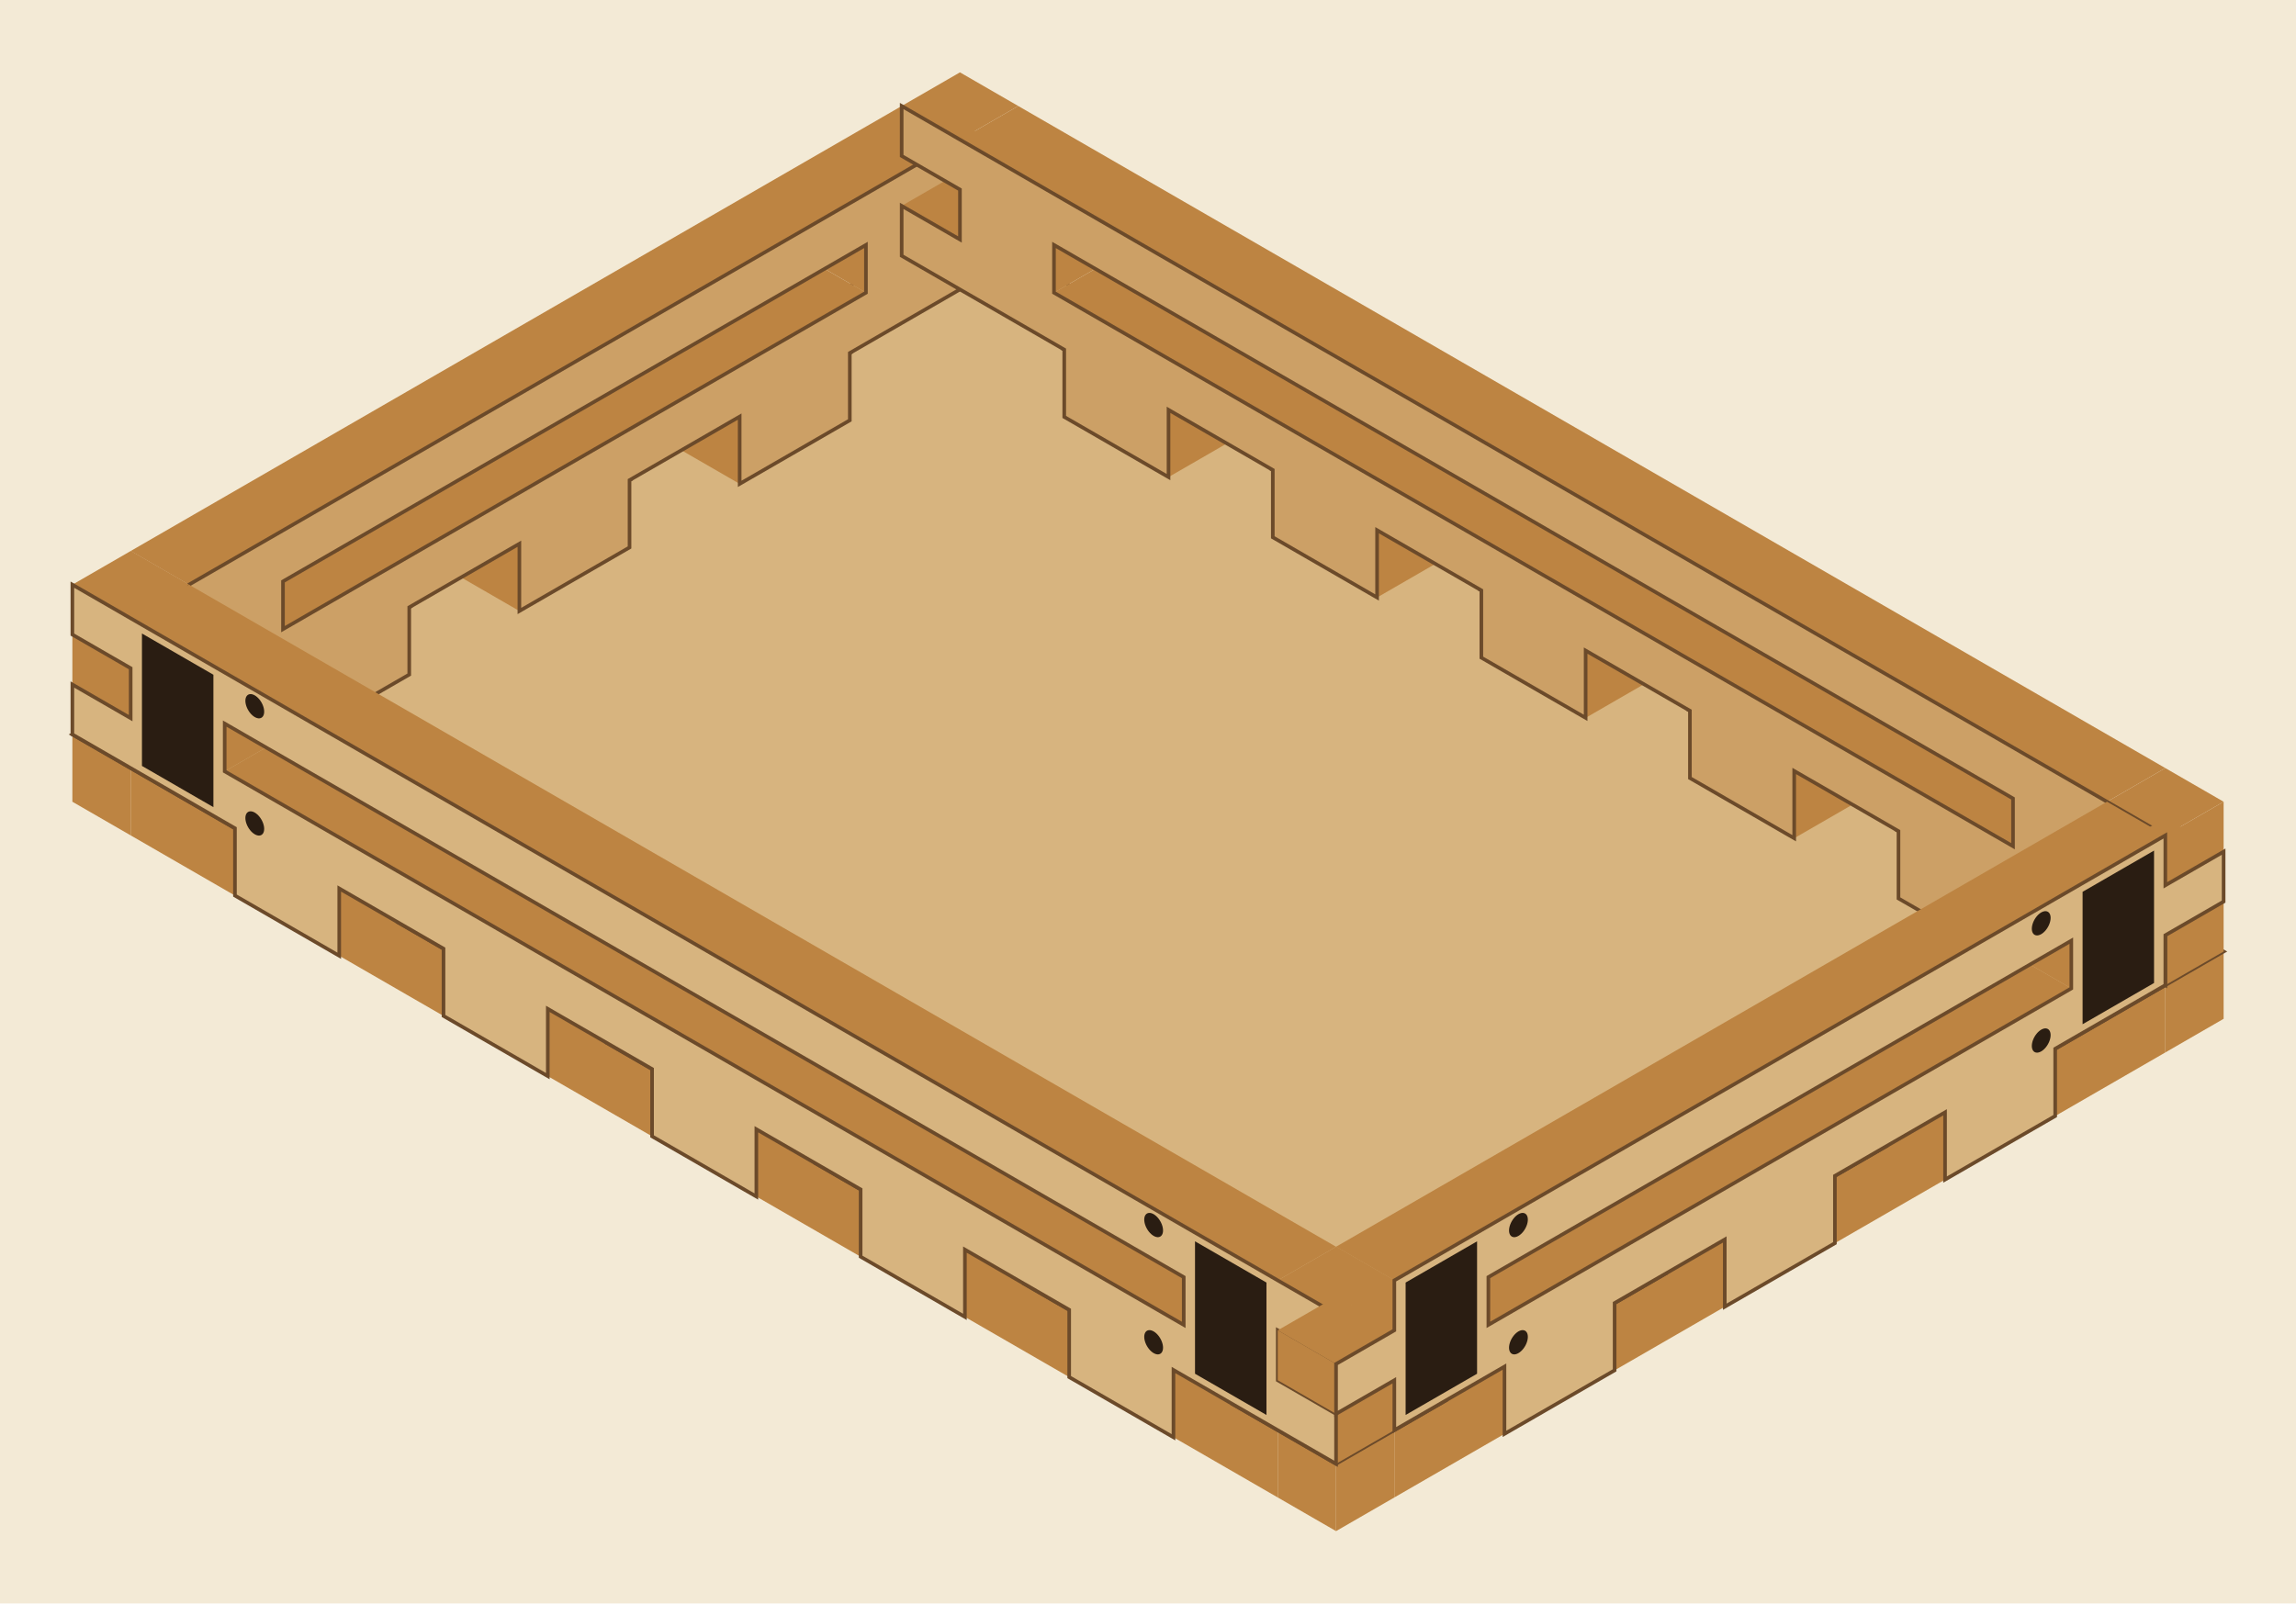
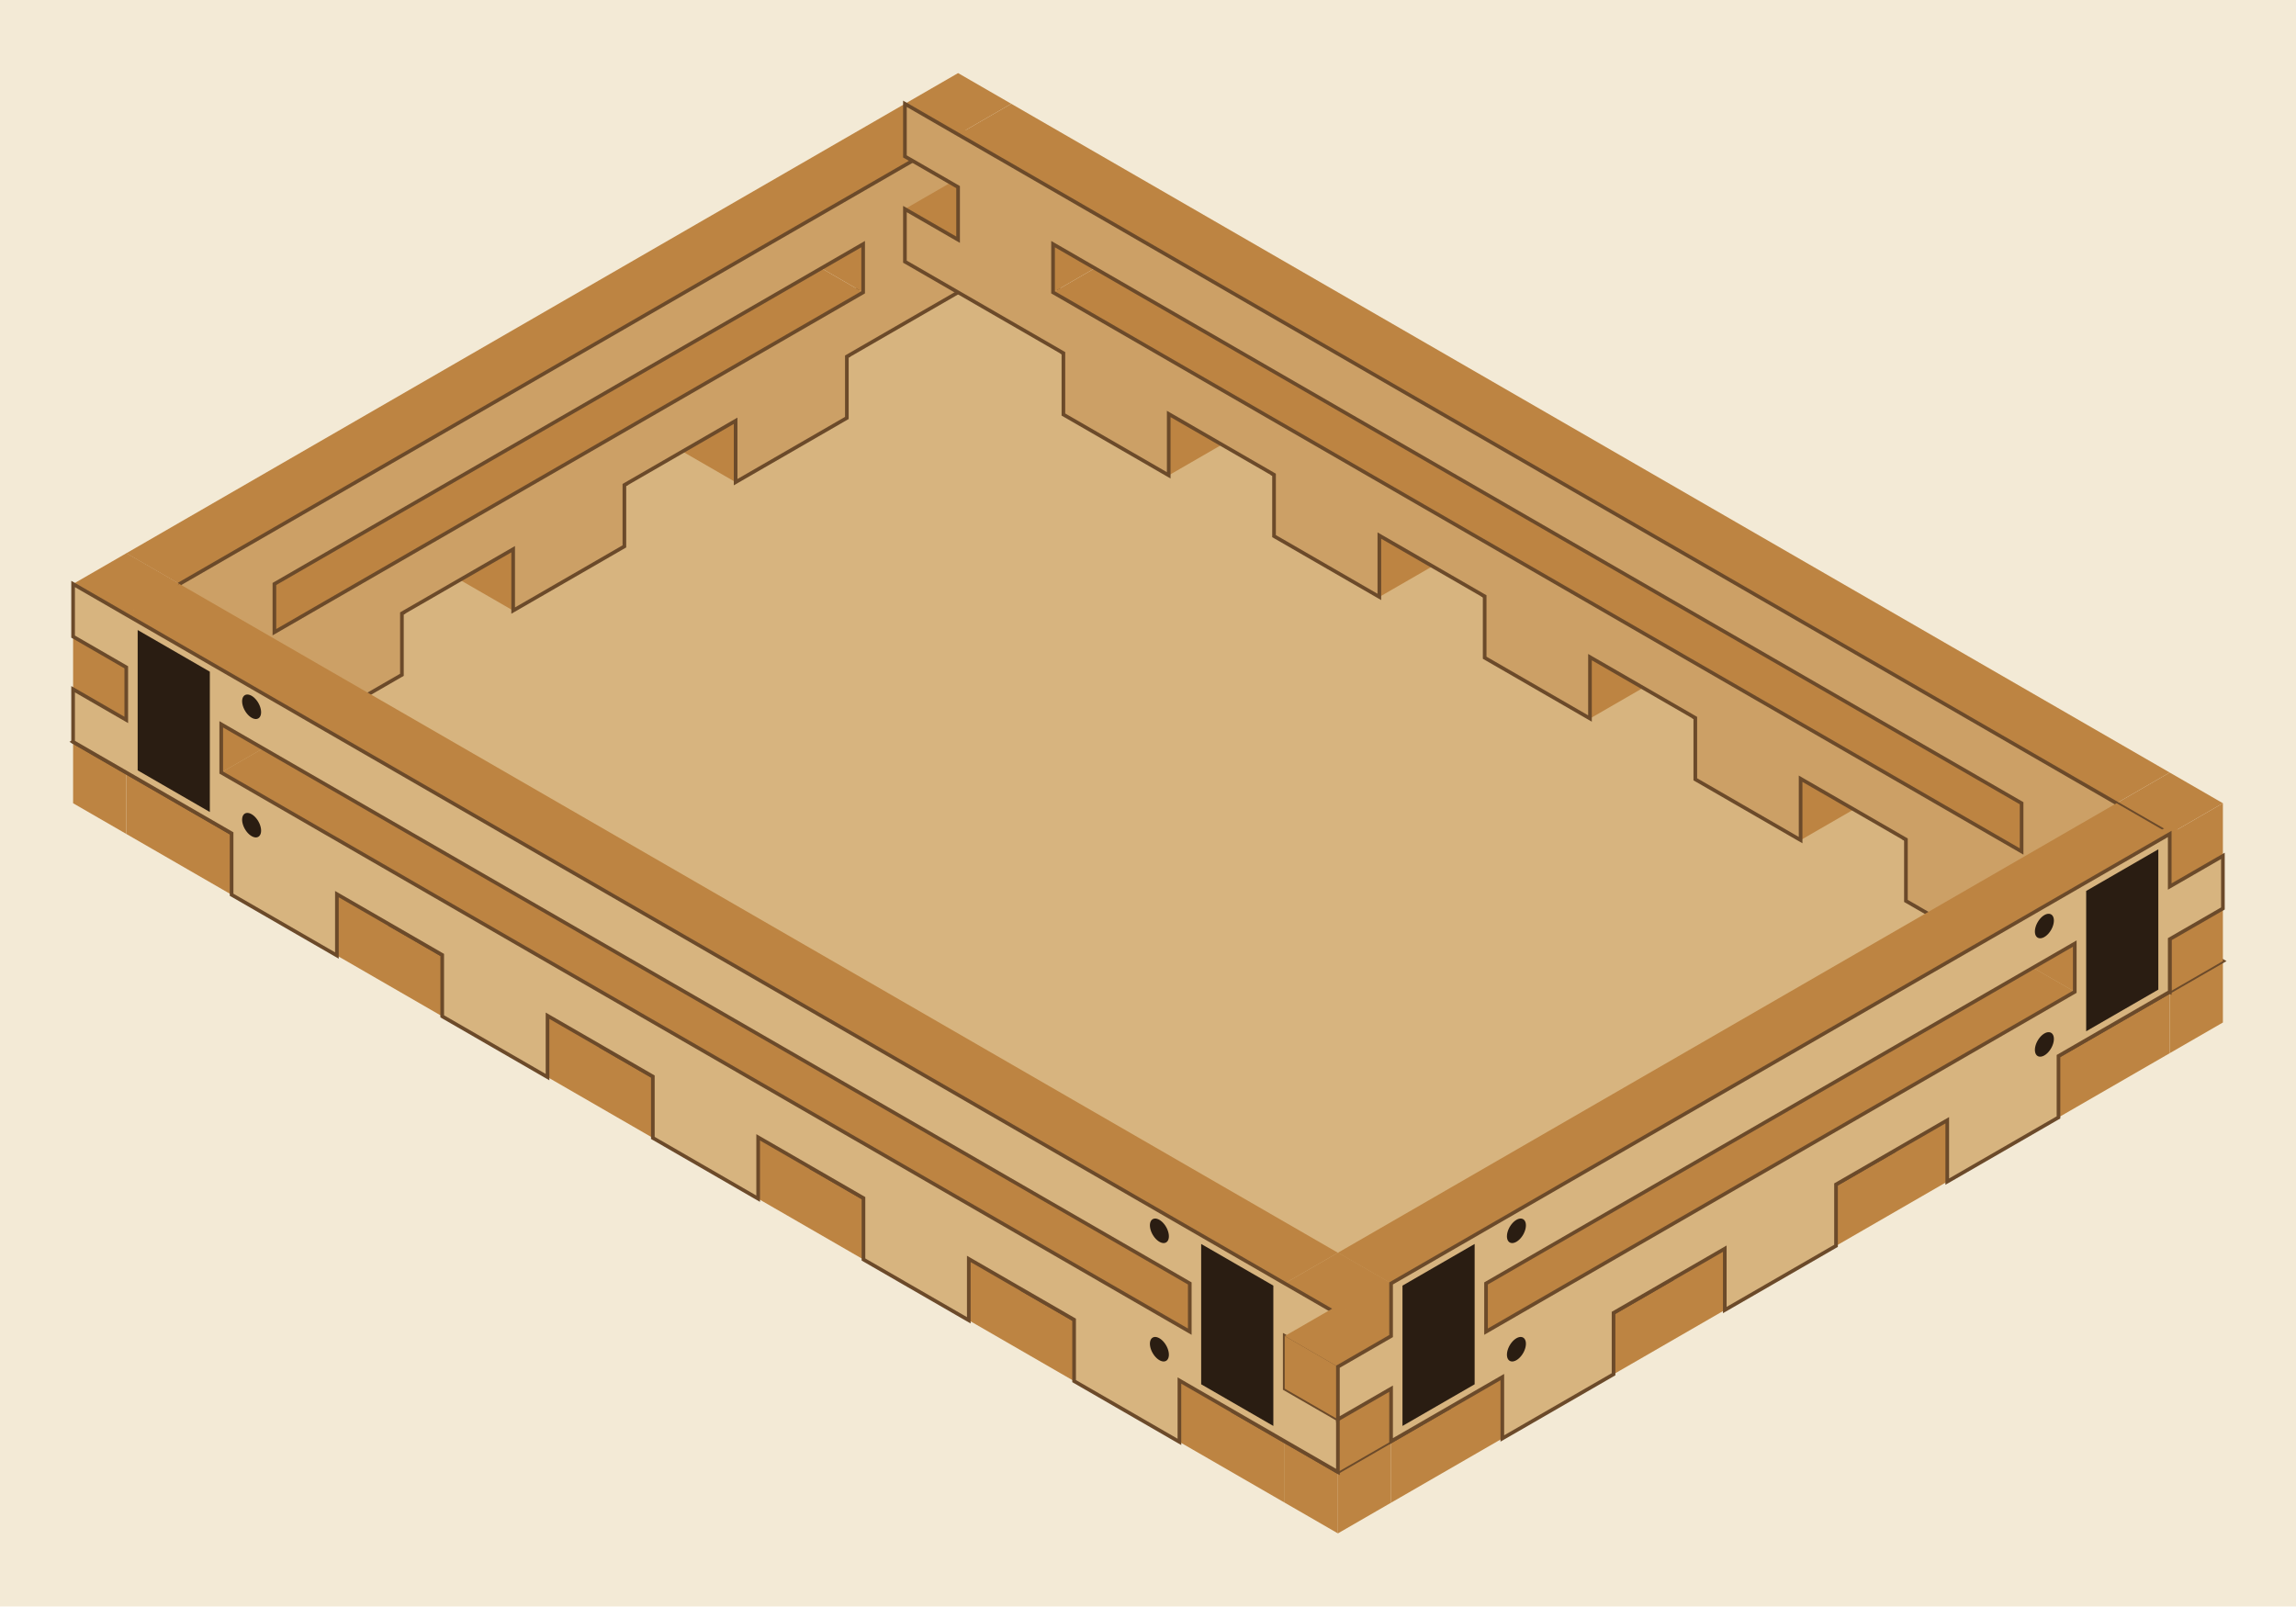
- <svg xmlns="http://www.w3.org/2000/svg" width="634.45" height="443.206" viewBox="0 0 634.45 443.206">
-   <rect width="634.45" height="443.206" fill="#f3ead6" />
-   <path d="M218.72 88.272L234.828 97.572L234.828 116.172L218.72 106.872Z" fill="hsl(32,48%,50%)" />
-   <path d="M157.849 123.416L173.958 132.716L173.958 151.316L157.849 142.016Z" fill="hsl(32,48%,50%)" />
-   <path d="M96.979 158.559L113.087 167.859L113.087 186.459L96.979 177.159Z" fill="hsl(32,48%,50%)" />
-   <path d="M20 203.003L36.108 212.303L36.108 230.903L20 221.603Z" fill="hsl(32,48%,50%)" />
-   <path d="M36.108 212.303L36.108 212.303L36.108 230.903L36.108 230.903Z" fill="hsl(32,48%,50%)" />
-   <path d="M36.108 212.303L64.924 228.94L64.924 247.54L36.108 230.903Z" fill="hsl(32,48%,50%)" />
-   <path d="M64.924 228.94L81.032 219.64L81.032 238.24L64.924 247.54Z" fill="hsl(32,48%,50%)" />
-   <path d="M81.032 219.64L109.847 236.276L109.847 254.876L81.032 238.24Z" fill="hsl(32,48%,50%)" />
-   <path d="M93.739 245.576L122.555 262.213L122.555 280.813L93.739 264.176Z" fill="hsl(32,48%,50%)" />
-   <path d="M122.555 262.213L138.663 252.913L138.663 271.513L122.555 280.813Z" fill="hsl(32,48%,50%)" />
-   <path d="M138.663 252.913L167.478 269.55L167.478 288.15L138.663 271.513Z" fill="hsl(32,48%,50%)" />
-   <path d="M151.37 278.85L180.186 295.486L180.186 314.086L151.37 297.45Z" fill="hsl(32,48%,50%)" />
-   <path d="M180.186 295.486L196.294 286.186L196.294 304.786L180.186 314.086Z" fill="hsl(32,48%,50%)" />
-   <path d="M196.294 286.186L225.109 302.823L225.109 321.423L196.294 304.786Z" fill="hsl(32,48%,50%)" />
-   <path d="M209.001 312.123L237.817 328.759L237.817 347.359L209.001 330.723Z" fill="hsl(32,48%,50%)" />
-   <path d="M237.817 328.759L253.925 319.459L253.925 338.059L237.817 347.359Z" fill="hsl(32,48%,50%)" />
-   <path d="M253.925 319.459L282.74 336.096L282.74 354.696L253.925 338.059Z" fill="hsl(32,48%,50%)" />
-   <path d="M266.632 345.396L295.448 362.033L295.448 380.633L266.632 363.996Z" fill="hsl(32,48%,50%)" />
-   <path d="M295.448 362.033L311.556 352.733L311.556 371.333L295.448 380.633Z" fill="hsl(32,48%,50%)" />
-   <path d="M311.556 352.733L340.371 369.369L340.371 387.969L311.556 371.333Z" fill="hsl(32,48%,50%)" />
-   <path d="M324.263 378.669L353.079 395.306L353.079 413.906L324.263 397.269Z" fill="hsl(32,48%,50%)" />
-   <path d="M353.079 395.306L369.187 404.606L369.187 423.206L353.079 413.906Z" fill="hsl(32,48%,50%)" />
-   <path d="M369.187 404.606L385.295 395.306L385.295 413.906L369.187 423.206Z" fill="hsl(32,48%,50%)" />
-   <path d="M385.295 395.306L415.73 377.734L415.73 396.334L385.295 413.906Z" fill="hsl(32,48%,50%)" />
-   <path d="M399.622 368.434L430.057 350.862L430.057 369.462L399.622 387.034Z" fill="hsl(32,48%,50%)" />
-   <path d="M430.057 350.862L446.165 360.162L446.165 378.762L430.057 369.462Z" fill="hsl(32,48%,50%)" />
-   <path d="M446.165 360.162L476.601 342.59L476.601 361.19L446.165 378.762Z" fill="hsl(32,48%,50%)" />
-   <path d="M460.493 333.29L490.928 315.719L490.928 334.319L460.493 351.89Z" fill="hsl(32,48%,50%)" />
-   <path d="M490.928 315.719L507.036 325.019L507.036 343.619L490.928 334.319Z" fill="hsl(32,48%,50%)" />
-   <path d="M507.036 325.019L537.471 307.447L537.471 326.047L507.036 343.619Z" fill="hsl(32,48%,50%)" />
-   <path d="M521.363 298.147L551.799 280.575L551.799 299.175L521.363 316.747Z" fill="hsl(32,48%,50%)" />
-   <path d="M551.799 280.575L567.907 289.875L567.907 308.475L551.799 299.175Z" fill="hsl(32,48%,50%)" />
-   <path d="M567.907 289.875L598.342 272.303L598.342 290.903L567.907 308.475Z" fill="hsl(32,48%,50%)" />
-   <path d="M598.342 272.303L614.45 263.003L614.45 281.603L598.342 290.903Z" fill="hsl(32,48%,50%)" />
-   <path d="M524.603 229.73L540.711 220.43L540.711 239.03L524.603 248.33Z" fill="hsl(32,48%,50%)" />
-   <path d="M466.972 196.456L483.08 187.156L483.08 205.756L466.972 215.056Z" fill="hsl(32,48%,50%)" />
-   <path d="M409.341 163.183L425.449 153.883L425.449 172.483L409.341 181.783Z" fill="hsl(32,48%,50%)" />
-   <path d="M351.71 129.91L367.818 120.61L367.818 139.21L351.71 148.51Z" fill="hsl(32,48%,50%)" />
-   <path d="M294.079 96.637L310.187 87.337L310.187 105.937L294.079 115.237Z" fill="hsl(32,48%,50%)" />
-   <path d="M249.156 70.7L249.156 70.7L249.156 70.7L218.72 88.272L234.828 97.572L204.393 115.144L188.285 105.844L157.849 123.416L173.958 132.716L143.522 150.287L127.414 140.987L96.979 158.559L113.087 167.859L82.651 185.431L66.543 176.131L36.108 193.703L36.108 193.703L20 203.003L36.108 212.303L36.108 212.303L36.108 212.303L64.924 228.94L81.032 219.64L109.847 236.276L93.739 245.576L122.555 262.213L138.663 252.913L167.478 269.55L151.37 278.85L180.186 295.486L196.294 286.186L225.109 302.823L209.001 312.123L237.817 328.759L253.925 319.459L282.74 336.096L266.632 345.396L295.448 362.033L311.556 352.733L340.371 369.369L324.263 378.669L353.079 395.306L353.079 395.306L369.187 404.606L385.295 395.306L385.295 395.306L385.295 395.306L415.73 377.734L399.622 368.434L430.057 350.862L446.165 360.162L476.601 342.59L460.493 333.29L490.928 315.719L507.036 325.019L537.471 307.447L521.363 298.147L551.799 280.575L567.907 289.875L598.342 272.303L598.342 272.303L614.45 263.003L598.342 253.703L598.342 253.703L598.342 253.703L569.527 237.066L553.419 246.366L524.603 229.73L540.711 220.43L511.896 203.793L495.788 213.093L466.972 196.456L483.08 187.156L454.265 170.52L438.157 179.82L409.341 163.183L425.449 153.883L396.634 137.247L380.526 146.547L351.71 129.91L367.818 120.61L339.003 103.973L322.895 113.273L294.079 96.637L310.187 87.337L281.372 70.7L281.372 70.7L265.264 61.4Z" fill="hsl(36,52%,67%)" fill-rule="evenodd" stroke="#6b4a2a" stroke-width="1" />
-   <path d="M249.156 43.1L265.264 33.8L281.372 43.1L265.264 52.4Z" fill="hsl(32,48%,50%)" />
-   <path d="M188.285 124.444L188.285 105.844L204.393 115.144L204.393 133.744Z" fill="hsl(32,48%,50%)" />
-   <path d="M127.414 159.587L127.414 140.987L143.522 150.287L143.522 168.887Z" fill="hsl(32,48%,50%)" />
-   <path d="M66.543 194.731L66.543 176.131L82.651 185.431L82.651 204.031Z" fill="hsl(32,48%,50%)" />
-   <path d="M36.108 193.703L36.108 179.903L52.216 189.203L52.216 203.003Z" fill="hsl(32,48%,50%)" />
-   <path d="M20 189.203L20 175.403L36.108 184.703L36.108 198.503Z" fill="hsl(32,48%,50%)" />
-   <path d="M20 175.403L36.108 166.103L52.216 175.403L36.108 184.703Z" fill="hsl(32,48%,50%)" />
-   <path d="M36.108 166.103L36.108 152.303L52.216 161.603L52.216 175.403Z" fill="hsl(32,48%,50%)" />
-   <path d="M36.108 152.303L249.156 29.3L265.264 38.6L52.216 161.603Z" fill="hsl(32,48%,50%)" />
-   <path d="M62.089 164.603L223.175 71.6L239.283 80.9L78.197 173.903Z" fill="hsl(32,48%,50%)" />
-   <path d="M223.175 71.6L223.175 58.4L239.283 67.7L239.283 80.9Z" fill="hsl(32,48%,50%)" />
-   <path d="M265.264 38.6L265.264 38.6L265.264 52.4L281.372 43.1L281.372 56.9L265.264 66.2L265.264 80L265.264 80L265.264 80L234.828 97.572L234.828 116.172L204.393 133.744L204.393 115.144L173.958 132.716L173.958 151.316L143.522 168.887L143.522 150.287L113.087 167.859L113.087 186.459L82.651 204.031L82.651 185.431L52.216 203.003L52.216 203.003L52.216 203.003L52.216 189.203L36.108 198.503L36.108 184.703L52.216 175.403L52.216 161.603L52.216 161.603L265.264 38.6ZM239.283 67.7L78.197 160.703L78.197 173.903L239.283 80.9Z" fill="hsl(34,50%,60%)" fill-rule="evenodd" stroke="#6b4a2a" stroke-width="1" />
-   <path d="M598.342 212.303L614.45 221.603L598.342 230.903L582.234 221.603Z" fill="hsl(32,48%,50%)" />
-   <path d="M614.45 221.603L614.45 235.403L598.342 244.703L598.342 230.903Z" fill="hsl(32,48%,50%)" />
-   <path d="M598.342 226.103L598.342 239.903L582.234 249.203L582.234 235.403Z" fill="hsl(32,48%,50%)" />
-   <path d="M598.342 239.903L614.45 249.203L598.342 258.503L582.234 249.203Z" fill="hsl(32,48%,50%)" />
-   <path d="M614.45 249.203L614.45 263.003L598.342 272.303L598.342 258.503Z" fill="hsl(32,48%,50%)" />
-   <path d="M569.527 237.066L569.527 255.666L553.419 264.966L553.419 246.366Z" fill="hsl(32,48%,50%)" />
-   <path d="M511.896 203.793L511.896 222.393L495.788 231.693L495.788 213.093Z" fill="hsl(32,48%,50%)" />
-   <path d="M454.265 170.52L454.265 189.12L438.157 198.42L438.157 179.82Z" fill="hsl(32,48%,50%)" />
-   <path d="M396.634 137.247L396.634 155.847L380.526 165.147L380.526 146.547Z" fill="hsl(32,48%,50%)" />
-   <path d="M339.003 103.973L339.003 122.573L322.895 131.873L322.895 113.273Z" fill="hsl(32,48%,50%)" />
-   <path d="M265.264 47.6L281.372 56.9L265.264 66.2L249.156 56.9Z" fill="hsl(32,48%,50%)" />
-   <path d="M265.264 20L281.372 29.3L265.264 38.6L249.156 29.3Z" fill="hsl(32,48%,50%)" />
-   <path d="M281.372 29.3L598.342 212.303L582.234 221.603L265.264 38.6Z" fill="hsl(32,48%,50%)" />
-   <path d="M307.352 58.4L307.352 71.6L291.244 80.9L291.244 67.7Z" fill="hsl(32,48%,50%)" />
-   <path d="M307.352 71.6L572.361 224.603L556.253 233.903L291.244 80.9Z" fill="hsl(32,48%,50%)" />
-   <path d="M582.234 221.603L598.342 230.903L598.342 244.703L582.234 235.403L582.234 249.203L598.342 258.503L598.342 272.303L582.234 263.003L582.234 263.003L553.419 246.366L553.419 264.966L524.603 248.33L524.603 229.73L495.788 213.093L495.788 231.693L466.972 215.056L466.972 196.456L438.157 179.82L438.157 198.42L409.341 181.783L409.341 163.183L380.526 146.547L380.526 165.147L351.71 148.51L351.71 129.91L322.895 113.273L322.895 131.873L294.079 115.237L294.079 96.637L265.264 80L265.264 80L249.156 70.7L249.156 56.9L265.264 66.2L265.264 52.4L249.156 43.1L249.156 29.3L265.264 38.6L582.234 221.603ZM556.253 220.703L291.244 67.7L291.244 80.9L556.253 233.903Z" fill="hsl(34,50%,60%)" fill-rule="evenodd" stroke="#6b4a2a" stroke-width="1" />
-   <path d="M36.108 170.903L20 161.603L36.108 152.303L52.216 161.603Z" fill="hsl(32,48%,50%)" />
-   <path d="M36.108 198.503L20 189.203L36.108 179.903L52.216 189.203Z" fill="hsl(32,48%,50%)" />
-   <path d="M93.739 264.176L93.739 245.576L109.847 236.276L109.847 254.876Z" fill="hsl(32,48%,50%)" />
-   <path d="M151.37 297.45L151.37 278.85L167.478 269.55L167.478 288.15Z" fill="hsl(32,48%,50%)" />
-   <path d="M209.001 330.723L209.001 312.123L225.109 302.823L225.109 321.423Z" fill="hsl(32,48%,50%)" />
-   <path d="M266.632 363.996L266.632 345.396L282.74 336.096L282.74 354.696Z" fill="hsl(32,48%,50%)" />
-   <path d="M324.263 397.269L324.263 378.669L340.371 369.369L340.371 387.969Z" fill="hsl(32,48%,50%)" />
-   <path d="M369.187 404.606L369.187 390.806L385.295 381.506L385.295 395.306Z" fill="hsl(32,48%,50%)" />
-   <path d="M369.187 390.806L353.079 381.506L369.187 372.206L385.295 381.506Z" fill="hsl(32,48%,50%)" />
-   <path d="M353.079 381.506L353.079 367.706L369.187 358.406L369.187 372.206Z" fill="hsl(32,48%,50%)" />
-   <path d="M369.187 377.006L369.187 363.206L385.295 353.906L385.295 367.706Z" fill="hsl(32,48%,50%)" />
-   <path d="M369.187 363.206L353.079 353.906L369.187 344.606L385.295 353.906Z" fill="hsl(32,48%,50%)" />
-   <path d="M353.079 353.906L36.108 170.903L52.216 161.603L369.187 344.606Z" fill="hsl(32,48%,50%)" />
-   <path d="M327.098 366.206L62.089 213.203L78.197 203.903L343.206 356.906Z" fill="hsl(32,48%,50%)" />
-   <path d="M62.089 213.203L62.089 200.003L78.197 190.703L78.197 203.903Z" fill="hsl(32,48%,50%)" />
-   <path d="M36.108 170.903L20 161.603L20 175.403L36.108 184.703L36.108 198.503L20 189.203L20 203.003L36.108 212.303L36.108 212.303L64.924 228.94L64.924 247.54L93.739 264.176L93.739 245.576L122.555 262.213L122.555 280.813L151.37 297.45L151.37 278.85L180.186 295.486L180.186 314.086L209.001 330.723L209.001 312.123L237.817 328.759L237.817 347.359L266.632 363.996L266.632 345.396L295.448 362.033L295.448 380.633L324.263 397.269L324.263 378.669L353.079 395.306L353.079 395.306L369.187 404.606L369.187 390.806L353.079 381.506L353.079 367.706L369.187 377.006L369.187 363.206L353.079 353.906L36.108 170.903ZM62.089 200.003L327.098 353.006L327.098 366.206L62.089 213.203Z" fill="hsl(36,52%,67%)" fill-rule="evenodd" stroke="#6b4a2a" stroke-width="1" />
-   <path d="M39.226 175.103L58.971 186.503L58.971 223.103L39.226 211.703Z" fill="#2a1d12" fill-rule="nonzero" />
-   <path d="M330.215 343.106L349.961 354.506L349.961 391.106L330.215 379.706Z" fill="#2a1d12" fill-rule="nonzero" />
-   <path d="M73.001 196.703L72.979 197.082L72.912 197.428L72.803 197.737L72.653 198.002L72.464 198.219L72.24 198.385L71.984 198.496L71.702 198.551L71.397 198.549L71.075 198.489L70.742 198.373L70.403 198.203L70.064 197.982L69.73 197.713L69.408 197.401L69.104 197.051L68.821 196.67L68.566 196.264L68.341 195.839L68.153 195.404L68.002 194.965L67.893 194.531L67.827 194.107L67.805 193.703L67.827 193.324L67.893 192.978L68.002 192.669L68.153 192.404L68.341 192.187L68.566 192.021L68.821 191.91L69.104 191.855L69.408 191.857L69.73 191.917L70.064 192.033L70.403 192.203L70.742 192.424L71.075 192.693L71.397 193.005L71.702 193.355L71.984 193.736L72.24 194.142L72.464 194.567L72.653 195.002L72.803 195.441L72.912 195.875L72.979 196.299Z" fill="#2a1d12" fill-rule="nonzero" />
-   <path d="M321.382 340.106L321.36 340.485L321.294 340.831L321.184 341.14L321.034 341.405L320.845 341.622L320.621 341.788L320.366 341.899L320.083 341.954L319.778 341.952L319.456 341.892L319.123 341.776L318.784 341.606L318.445 341.385L318.112 341.116L317.79 340.804L317.485 340.454L317.202 340.073L316.947 339.667L316.723 339.242L316.534 338.807L316.384 338.368L316.274 337.934L316.208 337.51L316.186 337.106L316.208 336.727L316.274 336.381L316.384 336.072L316.534 335.807L316.723 335.59L316.947 335.424L317.202 335.313L317.485 335.258L317.79 335.26L318.112 335.32L318.445 335.436L318.784 335.606L319.123 335.827L319.456 336.096L319.778 336.408L320.083 336.758L320.366 337.139L320.621 337.545L320.845 337.97L321.034 338.405L321.184 338.844L321.294 339.278L321.36 339.702Z" fill="#2a1d12" fill-rule="nonzero" />
-   <path d="M73.001 229.103L72.979 229.482L72.912 229.828L72.803 230.137L72.653 230.402L72.464 230.619L72.24 230.785L71.984 230.896L71.702 230.951L71.397 230.949L71.075 230.889L70.742 230.773L70.403 230.603L70.064 230.382L69.73 230.113L69.408 229.801L69.104 229.451L68.821 229.07L68.566 228.664L68.341 228.239L68.153 227.804L68.002 227.365L67.893 226.931L67.827 226.507L67.805 226.103L67.827 225.724L67.893 225.378L68.002 225.069L68.153 224.804L68.341 224.587L68.566 224.421L68.821 224.31L69.104 224.255L69.408 224.257L69.73 224.317L70.064 224.433L70.403 224.603L70.742 224.824L71.075 225.093L71.397 225.405L71.702 225.755L71.984 226.136L72.24 226.542L72.464 226.967L72.653 227.402L72.803 227.841L72.912 228.275L72.979 228.699Z" fill="#2a1d12" fill-rule="nonzero" />
-   <path d="M321.382 372.506L321.36 372.885L321.294 373.231L321.184 373.54L321.034 373.805L320.845 374.022L320.621 374.188L320.366 374.299L320.083 374.354L319.778 374.352L319.456 374.292L319.123 374.176L318.784 374.006L318.445 373.785L318.112 373.516L317.79 373.204L317.485 372.854L317.202 372.473L316.947 372.067L316.723 371.642L316.534 371.207L316.384 370.768L316.274 370.334L316.208 369.91L316.186 369.506L316.208 369.127L316.274 368.781L316.384 368.472L316.534 368.207L316.723 367.99L316.947 367.824L317.202 367.713L317.485 367.658L317.79 367.66L318.112 367.72L318.445 367.836L318.784 368.006L319.123 368.227L319.456 368.496L319.778 368.808L320.083 369.158L320.366 369.539L320.621 369.945L320.845 370.37L321.034 370.805L321.184 371.244L321.294 371.678L321.36 372.102Z" fill="#2a1d12" fill-rule="nonzero" />
-   <path d="M385.295 353.906L385.295 367.706L369.187 358.406L369.187 344.606Z" fill="hsl(32,48%,50%)" />
-   <path d="M385.295 367.706L369.187 377.006L353.079 367.706L369.187 358.406Z" fill="hsl(32,48%,50%)" />
-   <path d="M369.187 377.006L369.187 390.806L353.079 381.506L353.079 367.706Z" fill="hsl(32,48%,50%)" />
-   <path d="M385.295 381.506L385.295 395.306L369.187 386.006L369.187 372.206Z" fill="hsl(32,48%,50%)" />
-   <path d="M415.73 377.734L415.73 396.334L399.622 387.034L399.622 368.434Z" fill="hsl(32,48%,50%)" />
-   <path d="M476.601 342.59L476.601 361.19L460.493 351.89L460.493 333.29Z" fill="hsl(32,48%,50%)" />
-   <path d="M537.471 307.447L537.471 326.047L521.363 316.747L521.363 298.147Z" fill="hsl(32,48%,50%)" />
-   <path d="M614.45 235.403L598.342 244.703L582.234 235.403L598.342 226.103Z" fill="hsl(32,48%,50%)" />
-   <path d="M598.342 230.903L385.295 353.906L369.187 344.606L582.234 221.603Z" fill="hsl(32,48%,50%)" />
-   <path d="M572.361 260.003L572.361 273.203L556.253 263.903L556.253 250.703Z" fill="hsl(32,48%,50%)" />
-   <path d="M572.361 273.203L411.275 366.206L395.167 356.906L556.253 263.903Z" fill="hsl(32,48%,50%)" />
-   <path d="M385.295 353.906L385.295 353.906L385.295 367.706L369.187 377.006L369.187 390.806L385.295 381.506L385.295 395.306L385.295 395.306L385.295 395.306L415.73 377.734L415.73 396.334L446.165 378.762L446.165 360.162L476.601 342.59L476.601 361.19L507.036 343.619L507.036 325.019L537.471 307.447L537.471 326.047L567.907 308.475L567.907 289.875L598.342 272.303L598.342 272.303L598.342 272.303L598.342 258.503L614.45 249.203L614.45 235.403L598.342 244.703L598.342 230.903L598.342 230.903L385.295 353.906ZM411.275 353.006L572.361 260.003L572.361 273.203L411.275 366.206Z" fill="hsl(36,52%,67%)" fill-rule="evenodd" stroke="#6b4a2a" stroke-width="1" />
-   <path d="M388.412 354.506L408.158 343.106L408.158 379.706L388.412 391.106Z" fill="#2a1d12" fill-rule="nonzero" />
-   <path d="M575.479 246.503L595.224 235.103L595.224 271.703L575.479 283.103Z" fill="#2a1d12" fill-rule="nonzero" />
-   <path d="M422.187 337.106L422.165 337.51L422.099 337.934L421.99 338.368L421.839 338.807L421.651 339.242L421.426 339.667L421.171 340.073L420.888 340.454L420.584 340.804L420.262 341.116L419.928 341.385L419.589 341.606L419.25 341.776L418.917 341.892L418.595 341.952L418.29 341.954L418.008 341.899L417.752 341.788L417.528 341.622L417.339 341.405L417.189 341.14L417.08 340.831L417.013 340.485L416.991 340.106L417.013 339.702L417.08 339.278L417.189 338.844L417.339 338.405L417.528 337.97L417.752 337.545L418.008 337.139L418.29 336.758L418.595 336.408L418.917 336.096L419.25 335.827L419.589 335.606L419.928 335.436L420.262 335.32L420.584 335.26L420.888 335.258L421.171 335.313L421.426 335.424L421.651 335.59L421.839 335.807L421.99 336.072L422.099 336.381L422.165 336.727Z" fill="#2a1d12" fill-rule="nonzero" />
-   <path d="M566.646 253.703L566.623 254.107L566.557 254.531L566.448 254.965L566.298 255.404L566.109 255.839L565.885 256.264L565.629 256.67L565.347 257.051L565.042 257.401L564.72 257.713L564.387 257.982L564.048 258.203L563.708 258.373L563.375 258.489L563.053 258.549L562.749 258.551L562.466 258.496L562.21 258.385L561.986 258.219L561.798 258.002L561.647 257.737L561.538 257.428L561.472 257.082L561.449 256.703L561.472 256.299L561.538 255.875L561.647 255.441L561.798 255.002L561.986 254.567L562.21 254.142L562.466 253.736L562.749 253.355L563.053 253.005L563.375 252.693L563.708 252.424L564.048 252.203L564.387 252.033L564.72 251.917L565.042 251.857L565.347 251.855L565.629 251.91L565.885 252.021L566.109 252.187L566.298 252.404L566.448 252.669L566.557 252.978L566.623 253.324Z" fill="#2a1d12" fill-rule="nonzero" />
-   <path d="M422.187 369.506L422.165 369.91L422.099 370.334L421.99 370.768L421.839 371.207L421.651 371.642L421.426 372.067L421.171 372.473L420.888 372.854L420.584 373.204L420.262 373.516L419.928 373.785L419.589 374.006L419.25 374.176L418.917 374.292L418.595 374.352L418.29 374.354L418.008 374.299L417.752 374.188L417.528 374.022L417.339 373.805L417.189 373.54L417.08 373.231L417.013 372.885L416.991 372.506L417.013 372.102L417.08 371.678L417.189 371.244L417.339 370.805L417.528 370.37L417.752 369.945L418.008 369.539L418.29 369.158L418.595 368.808L418.917 368.496L419.25 368.227L419.589 368.006L419.928 367.836L420.262 367.72L420.584 367.66L420.888 367.658L421.171 367.713L421.426 367.824L421.651 367.99L421.839 368.207L421.99 368.472L422.099 368.781L422.165 369.127Z" fill="#2a1d12" fill-rule="nonzero" />
-   <path d="M566.646 286.103L566.623 286.507L566.557 286.931L566.448 287.365L566.298 287.804L566.109 288.239L565.885 288.664L565.629 289.07L565.347 289.451L565.042 289.801L564.72 290.113L564.387 290.382L564.048 290.603L563.708 290.773L563.375 290.889L563.053 290.949L562.749 290.951L562.466 290.896L562.21 290.785L561.986 290.619L561.798 290.402L561.647 290.137L561.538 289.828L561.472 289.482L561.449 289.103L561.472 288.699L561.538 288.275L561.647 287.841L561.798 287.402L561.986 286.967L562.21 286.542L562.466 286.136L562.749 285.755L563.053 285.405L563.375 285.093L563.708 284.824L564.048 284.603L564.387 284.433L564.72 284.317L565.042 284.257L565.347 284.255L565.629 284.31L565.885 284.421L566.109 284.587L566.298 284.804L566.448 285.069L566.557 285.378L566.623 285.724Z" fill="#2a1d12" fill-rule="nonzero" />
+ <svg xmlns="http://www.w3.org/2000/svg" width="628.215" height="439.606" viewBox="0 0 628.215 439.606">
+   <rect width="628.215" height="439.606" fill="#f3ead6" />
+   <path d="M247.597 71.6L247.597 71.6L247.597 88.4L247.597 88.4Z" fill="hsl(32,48%,50%)" />
+   <path d="M217.161 89.172L231.711 97.572L231.711 114.372L217.161 105.972Z" fill="hsl(32,48%,50%)" />
+   <path d="M156.291 124.316L170.84 132.716L170.84 149.516L156.291 141.116Z" fill="hsl(32,48%,50%)" />
+   <path d="M95.42 159.459L109.969 167.859L109.969 184.659L95.42 176.259Z" fill="hsl(32,48%,50%)" />
+   <path d="M20 203.003L34.549 211.403L34.549 228.203L20 219.803Z" fill="hsl(32,48%,50%)" />
+   <path d="M34.549 211.403L63.365 228.04L63.365 244.84L34.549 228.203Z" fill="hsl(32,48%,50%)" />
+   <path d="M63.365 228.04L77.914 219.64L77.914 236.44L63.365 244.84Z" fill="hsl(32,48%,50%)" />
+   <path d="M77.914 219.64L106.729 236.276L106.729 253.076L77.914 236.44Z" fill="hsl(32,48%,50%)" />
+   <path d="M92.18 244.676L120.996 261.313L120.996 278.113L92.18 261.476Z" fill="hsl(32,48%,50%)" />
+   <path d="M120.996 261.313L135.545 252.913L135.545 269.713L120.996 278.113Z" fill="hsl(32,48%,50%)" />
+   <path d="M135.545 252.913L164.36 269.55L164.36 286.35L135.545 269.713Z" fill="hsl(32,48%,50%)" />
+   <path d="M149.811 277.95L178.627 294.586L178.627 311.386L149.811 294.75Z" fill="hsl(32,48%,50%)" />
+   <path d="M178.627 294.586L193.176 286.186L193.176 302.986L178.627 311.386Z" fill="hsl(32,48%,50%)" />
+   <path d="M193.176 286.186L221.991 302.823L221.991 319.623L193.176 302.986Z" fill="hsl(32,48%,50%)" />
+   <path d="M207.442 311.223L236.258 327.859L236.258 344.659L207.442 328.023Z" fill="hsl(32,48%,50%)" />
+   <path d="M236.258 327.859L250.807 319.459L250.807 336.259L236.258 344.659Z" fill="hsl(32,48%,50%)" />
+   <path d="M250.807 319.459L279.622 336.096L279.622 352.896L250.807 336.259Z" fill="hsl(32,48%,50%)" />
+   <path d="M265.073 344.496L293.889 361.133L293.889 377.933L265.073 361.296Z" fill="hsl(32,48%,50%)" />
+   <path d="M293.889 361.133L308.438 352.733L308.438 369.533L293.889 377.933Z" fill="hsl(32,48%,50%)" />
+   <path d="M308.438 352.733L337.253 369.369L337.253 386.169L308.438 369.533Z" fill="hsl(32,48%,50%)" />
+   <path d="M322.704 377.769L351.52 394.406L351.52 411.206L322.704 394.569Z" fill="hsl(32,48%,50%)" />
+   <path d="M351.52 394.406L366.069 402.806L366.069 419.606L351.52 411.206Z" fill="hsl(32,48%,50%)" />
+   <path d="M366.069 402.806L380.618 394.406L380.618 411.206L366.069 419.606Z" fill="hsl(32,48%,50%)" />
+   <path d="M380.618 394.406L411.054 376.834L411.054 393.634L380.618 411.206Z" fill="hsl(32,48%,50%)" />
+   <path d="M396.504 368.434L426.94 350.862L426.94 367.662L396.504 385.234Z" fill="hsl(32,48%,50%)" />
+   <path d="M426.94 350.862L441.489 359.262L441.489 376.062L426.94 367.662Z" fill="hsl(32,48%,50%)" />
+   <path d="M441.489 359.262L471.924 341.69L471.924 358.49L441.489 376.062Z" fill="hsl(32,48%,50%)" />
+   <path d="M457.375 333.29L487.81 315.719L487.81 332.519L457.375 350.09Z" fill="hsl(32,48%,50%)" />
+   <path d="M487.81 315.719L502.36 324.119L502.36 340.919L487.81 332.519Z" fill="hsl(32,48%,50%)" />
+   <path d="M502.36 324.119L532.795 306.547L532.795 323.347L502.36 340.919Z" fill="hsl(32,48%,50%)" />
+   <path d="M518.246 298.147L548.681 280.575L548.681 297.375L518.246 314.947Z" fill="hsl(32,48%,50%)" />
+   <path d="M548.681 280.575L563.23 288.975L563.23 305.775L548.681 297.375Z" fill="hsl(32,48%,50%)" />
+   <path d="M563.23 288.975L593.666 271.403L593.666 288.203L563.23 305.775Z" fill="hsl(32,48%,50%)" />
+   <path d="M593.666 271.403L608.215 263.003L608.215 279.803L593.666 288.203Z" fill="hsl(32,48%,50%)" />
+   <path d="M521.485 229.73L536.035 221.33L536.035 238.13L521.485 246.53Z" fill="hsl(32,48%,50%)" />
+   <path d="M463.854 196.456L478.404 188.056L478.404 204.856L463.854 213.256Z" fill="hsl(32,48%,50%)" />
+   <path d="M406.223 163.183L420.773 154.783L420.773 171.583L406.223 179.983Z" fill="hsl(32,48%,50%)" />
+   <path d="M348.592 129.91L363.142 121.51L363.142 138.31L348.592 146.71Z" fill="hsl(32,48%,50%)" />
+   <path d="M290.961 96.637L305.511 88.237L305.511 105.037L290.961 113.437Z" fill="hsl(32,48%,50%)" />
+   <path d="M247.597 71.6L247.597 71.6L247.597 71.6L217.161 89.172L231.711 97.572L201.275 115.144L186.726 106.744L156.291 124.316L170.84 132.716L140.405 150.287L125.855 141.887L95.42 159.459L109.969 167.859L79.534 185.431L64.985 177.031L34.549 194.603L34.549 194.603L20 203.003L34.549 211.403L34.549 211.403L34.549 211.403L63.365 228.04L77.914 219.64L106.729 236.276L92.18 244.676L120.996 261.313L135.545 252.913L164.36 269.55L149.811 277.95L178.627 294.586L193.176 286.186L221.991 302.823L207.442 311.223L236.258 327.859L250.807 319.459L279.622 336.096L265.073 344.496L293.889 361.133L308.438 352.733L337.253 369.369L322.704 377.769L351.52 394.406L351.52 394.406L366.069 402.806L380.618 394.406L380.618 394.406L380.618 394.406L411.054 376.834L396.504 368.434L426.94 350.862L441.489 359.262L471.924 341.69L457.375 333.29L487.81 315.719L502.36 324.119L532.795 306.547L518.246 298.147L548.681 280.575L563.23 288.975L593.666 271.403L593.666 271.403L608.215 263.003L593.666 254.603L593.666 254.603L593.666 254.603L564.85 237.966L550.301 246.366L521.485 229.73L536.035 221.33L507.219 204.693L492.67 213.093L463.854 196.456L478.404 188.056L449.588 171.42L435.039 179.82L406.223 163.183L420.773 154.783L391.957 138.147L377.408 146.547L348.592 129.91L363.142 121.51L334.326 104.873L319.777 113.273L290.961 96.637L305.511 88.237L276.695 71.6L276.695 71.6L262.146 63.2Z" fill="hsl(36,52%,67%)" fill-rule="evenodd" stroke="#6b4a2a" stroke-width="1" />
+   <path d="M247.597 42.8L262.146 34.4L276.695 42.8L262.146 51.2Z" fill="hsl(32,48%,50%)" />
+   <path d="M186.726 123.544L186.726 106.744L201.275 115.144L201.275 131.944Z" fill="hsl(32,48%,50%)" />
+   <path d="M125.855 158.687L125.855 141.887L140.405 150.287L140.405 167.087Z" fill="hsl(32,48%,50%)" />
+   <path d="M64.985 193.831L64.985 177.031L79.534 185.431L79.534 202.231Z" fill="hsl(32,48%,50%)" />
+   <path d="M34.549 194.603L34.549 194.603L49.098 203.003L49.098 203.003Z" fill="hsl(32,48%,50%)" />
+   <path d="M34.549 194.603L34.549 180.203L49.098 188.603L49.098 203.003Z" fill="hsl(32,48%,50%)" />
+   <path d="M20 188.603L20 174.203L34.549 182.603L34.549 197.003Z" fill="hsl(32,48%,50%)" />
+   <path d="M20 174.203L34.549 165.803L49.098 174.203L34.549 182.603Z" fill="hsl(32,48%,50%)" />
+   <path d="M34.549 165.803L34.549 151.403L49.098 159.803L49.098 174.203Z" fill="hsl(32,48%,50%)" />
+   <path d="M34.549 151.403L247.597 28.4L262.146 36.8L49.098 159.803Z" fill="hsl(32,48%,50%)" />
+   <path d="M60.53 164.603L221.616 71.6L236.165 80L75.079 173.003Z" fill="hsl(32,48%,50%)" />
+   <path d="M221.616 71.6L221.616 58.4L236.165 66.8L236.165 80Z" fill="hsl(32,48%,50%)" />
+   <path d="M262.146 36.8L262.146 36.8L262.146 51.2L276.695 42.8L276.695 57.2L262.146 65.6L262.146 80L262.146 80L262.146 80L231.711 97.572L231.711 114.372L201.275 131.944L201.275 115.144L170.84 132.716L170.84 149.516L140.405 167.087L140.405 150.287L109.969 167.859L109.969 184.659L79.534 202.231L79.534 185.431L49.098 203.003L49.098 203.003L49.098 203.003L49.098 188.603L34.549 197.003L34.549 182.603L49.098 174.203L49.098 159.803L49.098 159.803L262.146 36.8ZM236.165 66.8L75.079 159.803L75.079 173.003L236.165 80Z" fill="hsl(34,50%,60%)" fill-rule="evenodd" stroke="#6b4a2a" stroke-width="1" />
+   <path d="M593.666 211.403L608.215 219.803L593.666 228.203L579.116 219.803Z" fill="hsl(32,48%,50%)" />
+   <path d="M608.215 219.803L608.215 234.203L593.666 242.603L593.666 228.203Z" fill="hsl(32,48%,50%)" />
+   <path d="M593.666 225.803L593.666 240.203L579.116 248.603L579.116 234.203Z" fill="hsl(32,48%,50%)" />
+   <path d="M593.666 240.203L608.215 248.603L593.666 257.003L579.116 248.603Z" fill="hsl(32,48%,50%)" />
+   <path d="M608.215 248.603L608.215 263.003L593.666 271.403L593.666 257.003Z" fill="hsl(32,48%,50%)" />
+   <path d="M564.85 237.966L564.85 254.766L550.301 263.166L550.301 246.366Z" fill="hsl(32,48%,50%)" />
+   <path d="M507.219 204.693L507.219 221.493L492.67 229.893L492.67 213.093Z" fill="hsl(32,48%,50%)" />
+   <path d="M449.588 171.42L449.588 188.22L435.039 196.62L435.039 179.82Z" fill="hsl(32,48%,50%)" />
+   <path d="M391.957 138.147L391.957 154.947L377.408 163.347L377.408 146.547Z" fill="hsl(32,48%,50%)" />
+   <path d="M334.326 104.873L334.326 121.673L319.777 130.073L319.777 113.273Z" fill="hsl(32,48%,50%)" />
+   <path d="M262.146 48.8L276.695 57.2L262.146 65.6L247.597 57.2Z" fill="hsl(32,48%,50%)" />
+   <path d="M262.146 20L276.695 28.4L262.146 36.8L247.597 28.4Z" fill="hsl(32,48%,50%)" />
+   <path d="M276.695 28.4L593.666 211.403L579.116 219.803L262.146 36.8Z" fill="hsl(32,48%,50%)" />
+   <path d="M302.676 58.4L302.676 71.6L288.127 80L288.127 66.8Z" fill="hsl(32,48%,50%)" />
+   <path d="M302.676 71.6L567.685 224.603L553.136 233.003L288.127 80Z" fill="hsl(32,48%,50%)" />
+   <path d="M579.116 219.803L593.666 228.203L593.666 242.603L579.116 234.203L579.116 248.603L593.666 257.003L593.666 271.403L579.116 263.003L579.116 263.003L550.301 246.366L550.301 263.166L521.485 246.53L521.485 229.73L492.67 213.093L492.67 229.893L463.854 213.256L463.854 196.456L435.039 179.82L435.039 196.62L406.223 179.983L406.223 163.183L377.408 146.547L377.408 163.347L348.592 146.71L348.592 129.91L319.777 113.273L319.777 130.073L290.961 113.437L290.961 96.637L262.146 80L262.146 80L247.597 71.6L247.597 57.2L262.146 65.6L262.146 51.2L247.597 42.8L247.597 28.4L262.146 36.8L579.116 219.803ZM553.136 219.803L288.127 66.8L288.127 80L553.136 233.003Z" fill="hsl(34,50%,60%)" fill-rule="evenodd" stroke="#6b4a2a" stroke-width="1" />
+   <path d="M34.549 168.203L20 159.803L34.549 151.403L49.098 159.803Z" fill="hsl(32,48%,50%)" />
+   <path d="M34.549 197.003L20 188.603L34.549 180.203L49.098 188.603Z" fill="hsl(32,48%,50%)" />
+   <path d="M92.18 261.476L92.18 244.676L106.729 236.276L106.729 253.076Z" fill="hsl(32,48%,50%)" />
+   <path d="M149.811 294.75L149.811 277.95L164.36 269.55L164.36 286.35Z" fill="hsl(32,48%,50%)" />
+   <path d="M207.442 328.023L207.442 311.223L221.991 302.823L221.991 319.623Z" fill="hsl(32,48%,50%)" />
+   <path d="M265.073 361.296L265.073 344.496L279.622 336.096L279.622 352.896Z" fill="hsl(32,48%,50%)" />
+   <path d="M322.704 394.569L322.704 377.769L337.253 369.369L337.253 386.169Z" fill="hsl(32,48%,50%)" />
+   <path d="M366.069 402.806L366.069 388.406L380.618 380.006L380.618 394.406Z" fill="hsl(32,48%,50%)" />
+   <path d="M366.069 388.406L351.52 380.006L366.069 371.606L380.618 380.006Z" fill="hsl(32,48%,50%)" />
+   <path d="M351.52 380.006L351.52 365.606L366.069 357.206L366.069 371.606Z" fill="hsl(32,48%,50%)" />
+   <path d="M366.069 374.006L366.069 359.606L380.618 351.206L380.618 365.606Z" fill="hsl(32,48%,50%)" />
+   <path d="M366.069 359.606L351.52 351.206L366.069 342.806L380.618 351.206Z" fill="hsl(32,48%,50%)" />
+   <path d="M351.52 351.206L34.549 168.203L49.098 159.803L366.069 342.806Z" fill="hsl(32,48%,50%)" />
+   <path d="M325.539 364.406L60.53 211.403L75.079 203.003L340.088 356.006Z" fill="hsl(32,48%,50%)" />
+   <path d="M60.53 211.403L60.53 198.203L75.079 189.803L75.079 203.003Z" fill="hsl(32,48%,50%)" />
+   <path d="M34.549 168.203L20 159.803L20 174.203L34.549 182.603L34.549 197.003L20 188.603L20 203.003L34.549 211.403L34.549 211.403L63.365 228.04L63.365 244.84L92.18 261.476L92.18 244.676L120.996 261.313L120.996 278.113L149.811 294.75L149.811 277.95L178.627 294.586L178.627 311.386L207.442 328.023L207.442 311.223L236.258 327.859L236.258 344.659L265.073 361.296L265.073 344.496L293.889 361.133L293.889 377.933L322.704 394.569L322.704 377.769L351.52 394.406L351.52 394.406L366.069 402.806L366.069 388.406L351.52 380.006L351.52 365.606L366.069 374.006L366.069 359.606L351.52 351.206L34.549 168.203ZM60.53 198.203L325.539 351.206L325.539 364.406L60.53 211.403Z" fill="hsl(36,52%,67%)" fill-rule="evenodd" stroke="#6b4a2a" stroke-width="1" />
+   <path d="M37.667 172.403L57.412 183.803L57.412 222.203L37.667 210.803Z" fill="#2a1d12" fill-rule="nonzero" />
+   <path d="M328.657 340.406L348.402 351.806L348.402 390.206L328.657 378.806Z" fill="#2a1d12" fill-rule="nonzero" />
+   <path d="M71.442 194.903L71.42 195.282L71.353 195.628L71.244 195.937L71.094 196.202L70.905 196.419L70.681 196.585L70.425 196.696L70.143 196.751L69.838 196.749L69.516 196.689L69.183 196.573L68.844 196.403L68.505 196.182L68.171 195.913L67.85 195.601L67.545 195.251L67.262 194.87L67.007 194.464L66.783 194.039L66.594 193.604L66.444 193.165L66.334 192.731L66.268 192.307L66.246 191.903L66.268 191.524L66.334 191.178L66.444 190.869L66.594 190.604L66.783 190.387L67.007 190.221L67.262 190.11L67.545 190.055L67.85 190.057L68.171 190.117L68.505 190.233L68.844 190.403L69.183 190.624L69.516 190.893L69.838 191.205L70.143 191.555L70.425 191.936L70.681 192.342L70.905 192.767L71.094 193.202L71.244 193.641L71.353 194.075L71.42 194.499Z" fill="#2a1d12" fill-rule="nonzero" />
+   <path d="M319.823 338.306L319.801 338.685L319.735 339.031L319.625 339.34L319.475 339.605L319.286 339.822L319.062 339.988L318.807 340.099L318.524 340.154L318.219 340.152L317.898 340.092L317.564 339.976L317.225 339.806L316.886 339.585L316.553 339.316L316.231 339.004L315.926 338.654L315.644 338.273L315.388 337.867L315.164 337.442L314.975 337.007L314.825 336.568L314.716 336.134L314.649 335.71L314.627 335.306L314.649 334.927L314.716 334.581L314.825 334.272L314.975 334.007L315.164 333.79L315.388 333.624L315.644 333.513L315.926 333.458L316.231 333.46L316.553 333.52L316.886 333.636L317.225 333.806L317.564 334.027L317.898 334.296L318.219 334.608L318.524 334.958L318.807 335.339L319.062 335.745L319.286 336.17L319.475 336.605L319.625 337.044L319.735 337.478L319.801 337.902Z" fill="#2a1d12" fill-rule="nonzero" />
+   <path d="M71.442 227.303L71.42 227.682L71.353 228.028L71.244 228.337L71.094 228.602L70.905 228.819L70.681 228.985L70.425 229.096L70.143 229.151L69.838 229.149L69.516 229.089L69.183 228.973L68.844 228.803L68.505 228.582L68.171 228.313L67.85 228.001L67.545 227.651L67.262 227.27L67.007 226.864L66.783 226.439L66.594 226.004L66.444 225.565L66.334 225.131L66.268 224.707L66.246 224.303L66.268 223.924L66.334 223.578L66.444 223.269L66.594 223.004L66.783 222.787L67.007 222.621L67.262 222.51L67.545 222.455L67.85 222.457L68.171 222.517L68.505 222.633L68.844 222.803L69.183 223.024L69.516 223.293L69.838 223.605L70.143 223.955L70.425 224.336L70.681 224.742L70.905 225.167L71.094 225.602L71.244 226.041L71.353 226.475L71.42 226.899Z" fill="#2a1d12" fill-rule="nonzero" />
+   <path d="M319.823 370.706L319.801 371.085L319.735 371.431L319.625 371.74L319.475 372.005L319.286 372.222L319.062 372.388L318.807 372.499L318.524 372.554L318.219 372.552L317.898 372.492L317.564 372.376L317.225 372.206L316.886 371.985L316.553 371.716L316.231 371.404L315.926 371.054L315.644 370.673L315.388 370.267L315.164 369.842L314.975 369.407L314.825 368.968L314.716 368.534L314.649 368.11L314.627 367.706L314.649 367.327L314.716 366.981L314.825 366.672L314.975 366.407L315.164 366.19L315.388 366.024L315.644 365.913L315.926 365.858L316.231 365.86L316.553 365.92L316.886 366.036L317.225 366.206L317.564 366.427L317.898 366.696L318.219 367.008L318.524 367.358L318.807 367.739L319.062 368.145L319.286 368.57L319.475 369.005L319.625 369.444L319.735 369.878L319.801 370.302Z" fill="#2a1d12" fill-rule="nonzero" />
+   <path d="M380.618 351.206L380.618 365.606L366.069 357.206L366.069 342.806Z" fill="hsl(32,48%,50%)" />
+   <path d="M380.618 365.606L366.069 374.006L351.52 365.606L366.069 357.206Z" fill="hsl(32,48%,50%)" />
+   <path d="M366.069 374.006L366.069 388.406L351.52 380.006L351.52 365.606Z" fill="hsl(32,48%,50%)" />
+   <path d="M380.618 380.006L380.618 394.406L366.069 386.006L366.069 371.606Z" fill="hsl(32,48%,50%)" />
+   <path d="M411.054 376.834L411.054 393.634L396.504 385.234L396.504 368.434Z" fill="hsl(32,48%,50%)" />
+   <path d="M471.924 341.69L471.924 358.49L457.375 350.09L457.375 333.29Z" fill="hsl(32,48%,50%)" />
+   <path d="M532.795 306.547L532.795 323.347L518.246 314.947L518.246 298.147Z" fill="hsl(32,48%,50%)" />
+   <path d="M608.215 234.203L593.666 242.603L579.116 234.203L593.666 225.803Z" fill="hsl(32,48%,50%)" />
+   <path d="M593.666 228.203L380.618 351.206L366.069 342.806L579.116 219.803Z" fill="hsl(32,48%,50%)" />
+   <path d="M567.685 258.203L567.685 271.403L553.136 263.003L553.136 249.803Z" fill="hsl(32,48%,50%)" />
+   <path d="M567.685 271.403L406.599 364.406L392.05 356.006L553.136 263.003Z" fill="hsl(32,48%,50%)" />
+   <path d="M380.618 351.206L380.618 351.206L380.618 365.606L366.069 374.006L366.069 388.406L380.618 380.006L380.618 394.406L380.618 394.406L380.618 394.406L411.054 376.834L411.054 393.634L441.489 376.062L441.489 359.262L471.924 341.69L471.924 358.49L502.36 340.919L502.36 324.119L532.795 306.547L532.795 323.347L563.23 305.775L563.23 288.975L593.666 271.403L593.666 271.403L593.666 271.403L593.666 257.003L608.215 248.603L608.215 234.203L593.666 242.603L593.666 228.203L593.666 228.203L380.618 351.206ZM406.599 351.206L567.685 258.203L567.685 271.403L406.599 364.406Z" fill="hsl(36,52%,67%)" fill-rule="evenodd" stroke="#6b4a2a" stroke-width="1" />
+   <path d="M383.736 351.806L403.481 340.406L403.481 378.806L383.736 390.206Z" fill="#2a1d12" fill-rule="nonzero" />
+   <path d="M570.803 243.803L590.548 232.403L590.548 270.803L570.803 282.203Z" fill="#2a1d12" fill-rule="nonzero" />
+   <path d="M417.511 335.306L417.489 335.71L417.422 336.134L417.313 336.568L417.163 337.007L416.974 337.442L416.75 337.867L416.494 338.273L416.212 338.654L415.907 339.004L415.585 339.316L415.252 339.585L414.913 339.806L414.574 339.976L414.24 340.092L413.919 340.152L413.614 340.154L413.331 340.099L413.076 339.988L412.852 339.822L412.663 339.605L412.512 339.34L412.403 339.031L412.337 338.685L412.315 338.306L412.337 337.902L412.403 337.478L412.512 337.044L412.663 336.605L412.852 336.17L413.076 335.745L413.331 335.339L413.614 334.958L413.919 334.608L414.24 334.296L414.574 334.027L414.913 333.806L415.252 333.636L415.585 333.52L415.907 333.46L416.212 333.458L416.494 333.513L416.75 333.624L416.974 333.79L417.163 334.007L417.313 334.272L417.422 334.581L417.489 334.927Z" fill="#2a1d12" fill-rule="nonzero" />
+   <path d="M561.969 251.903L561.947 252.307L561.881 252.731L561.771 253.165L561.621 253.604L561.432 254.039L561.208 254.464L560.953 254.87L560.67 255.251L560.365 255.601L560.043 255.913L559.71 256.182L559.371 256.403L559.032 256.573L558.699 256.689L558.377 256.749L558.072 256.751L557.789 256.696L557.534 256.585L557.31 256.419L557.121 256.202L556.971 255.937L556.861 255.628L556.795 255.282L556.773 254.903L556.795 254.499L556.861 254.075L556.971 253.641L557.121 253.202L557.31 252.767L557.534 252.342L557.789 251.936L558.072 251.555L558.377 251.205L558.699 250.893L559.032 250.624L559.371 250.403L559.71 250.233L560.043 250.117L560.365 250.057L560.67 250.055L560.953 250.11L561.208 250.221L561.432 250.387L561.621 250.604L561.771 250.869L561.881 251.178L561.947 251.524Z" fill="#2a1d12" fill-rule="nonzero" />
+   <path d="M417.511 367.706L417.489 368.11L417.422 368.534L417.313 368.968L417.163 369.407L416.974 369.842L416.75 370.267L416.494 370.673L416.212 371.054L415.907 371.404L415.585 371.716L415.252 371.985L414.913 372.206L414.574 372.376L414.24 372.492L413.919 372.552L413.614 372.554L413.331 372.499L413.076 372.388L412.852 372.222L412.663 372.005L412.512 371.74L412.403 371.431L412.337 371.085L412.315 370.706L412.337 370.302L412.403 369.878L412.512 369.444L412.663 369.005L412.852 368.57L413.076 368.145L413.331 367.739L413.614 367.358L413.919 367.008L414.24 366.696L414.574 366.427L414.913 366.206L415.252 366.036L415.585 365.92L415.907 365.86L416.212 365.858L416.494 365.913L416.75 366.024L416.974 366.19L417.163 366.407L417.313 366.672L417.422 366.981L417.489 367.327Z" fill="#2a1d12" fill-rule="nonzero" />
+   <path d="M561.969 284.303L561.947 284.707L561.881 285.131L561.771 285.565L561.621 286.004L561.432 286.439L561.208 286.864L560.953 287.27L560.67 287.651L560.365 288.001L560.043 288.313L559.71 288.582L559.371 288.803L559.032 288.973L558.699 289.089L558.377 289.149L558.072 289.151L557.789 289.096L557.534 288.985L557.31 288.819L557.121 288.602L556.971 288.337L556.861 288.028L556.795 287.682L556.773 287.303L556.795 286.899L556.861 286.475L556.971 286.041L557.121 285.602L557.31 285.167L557.534 284.742L557.789 284.336L558.072 283.955L558.377 283.605L558.699 283.293L559.032 283.024L559.371 282.803L559.71 282.633L560.043 282.517L560.365 282.457L560.67 282.455L560.953 282.51L561.208 282.621L561.432 282.787L561.621 283.004L561.771 283.269L561.881 283.578L561.947 283.924Z" fill="#2a1d12" fill-rule="nonzero" />
</svg>
